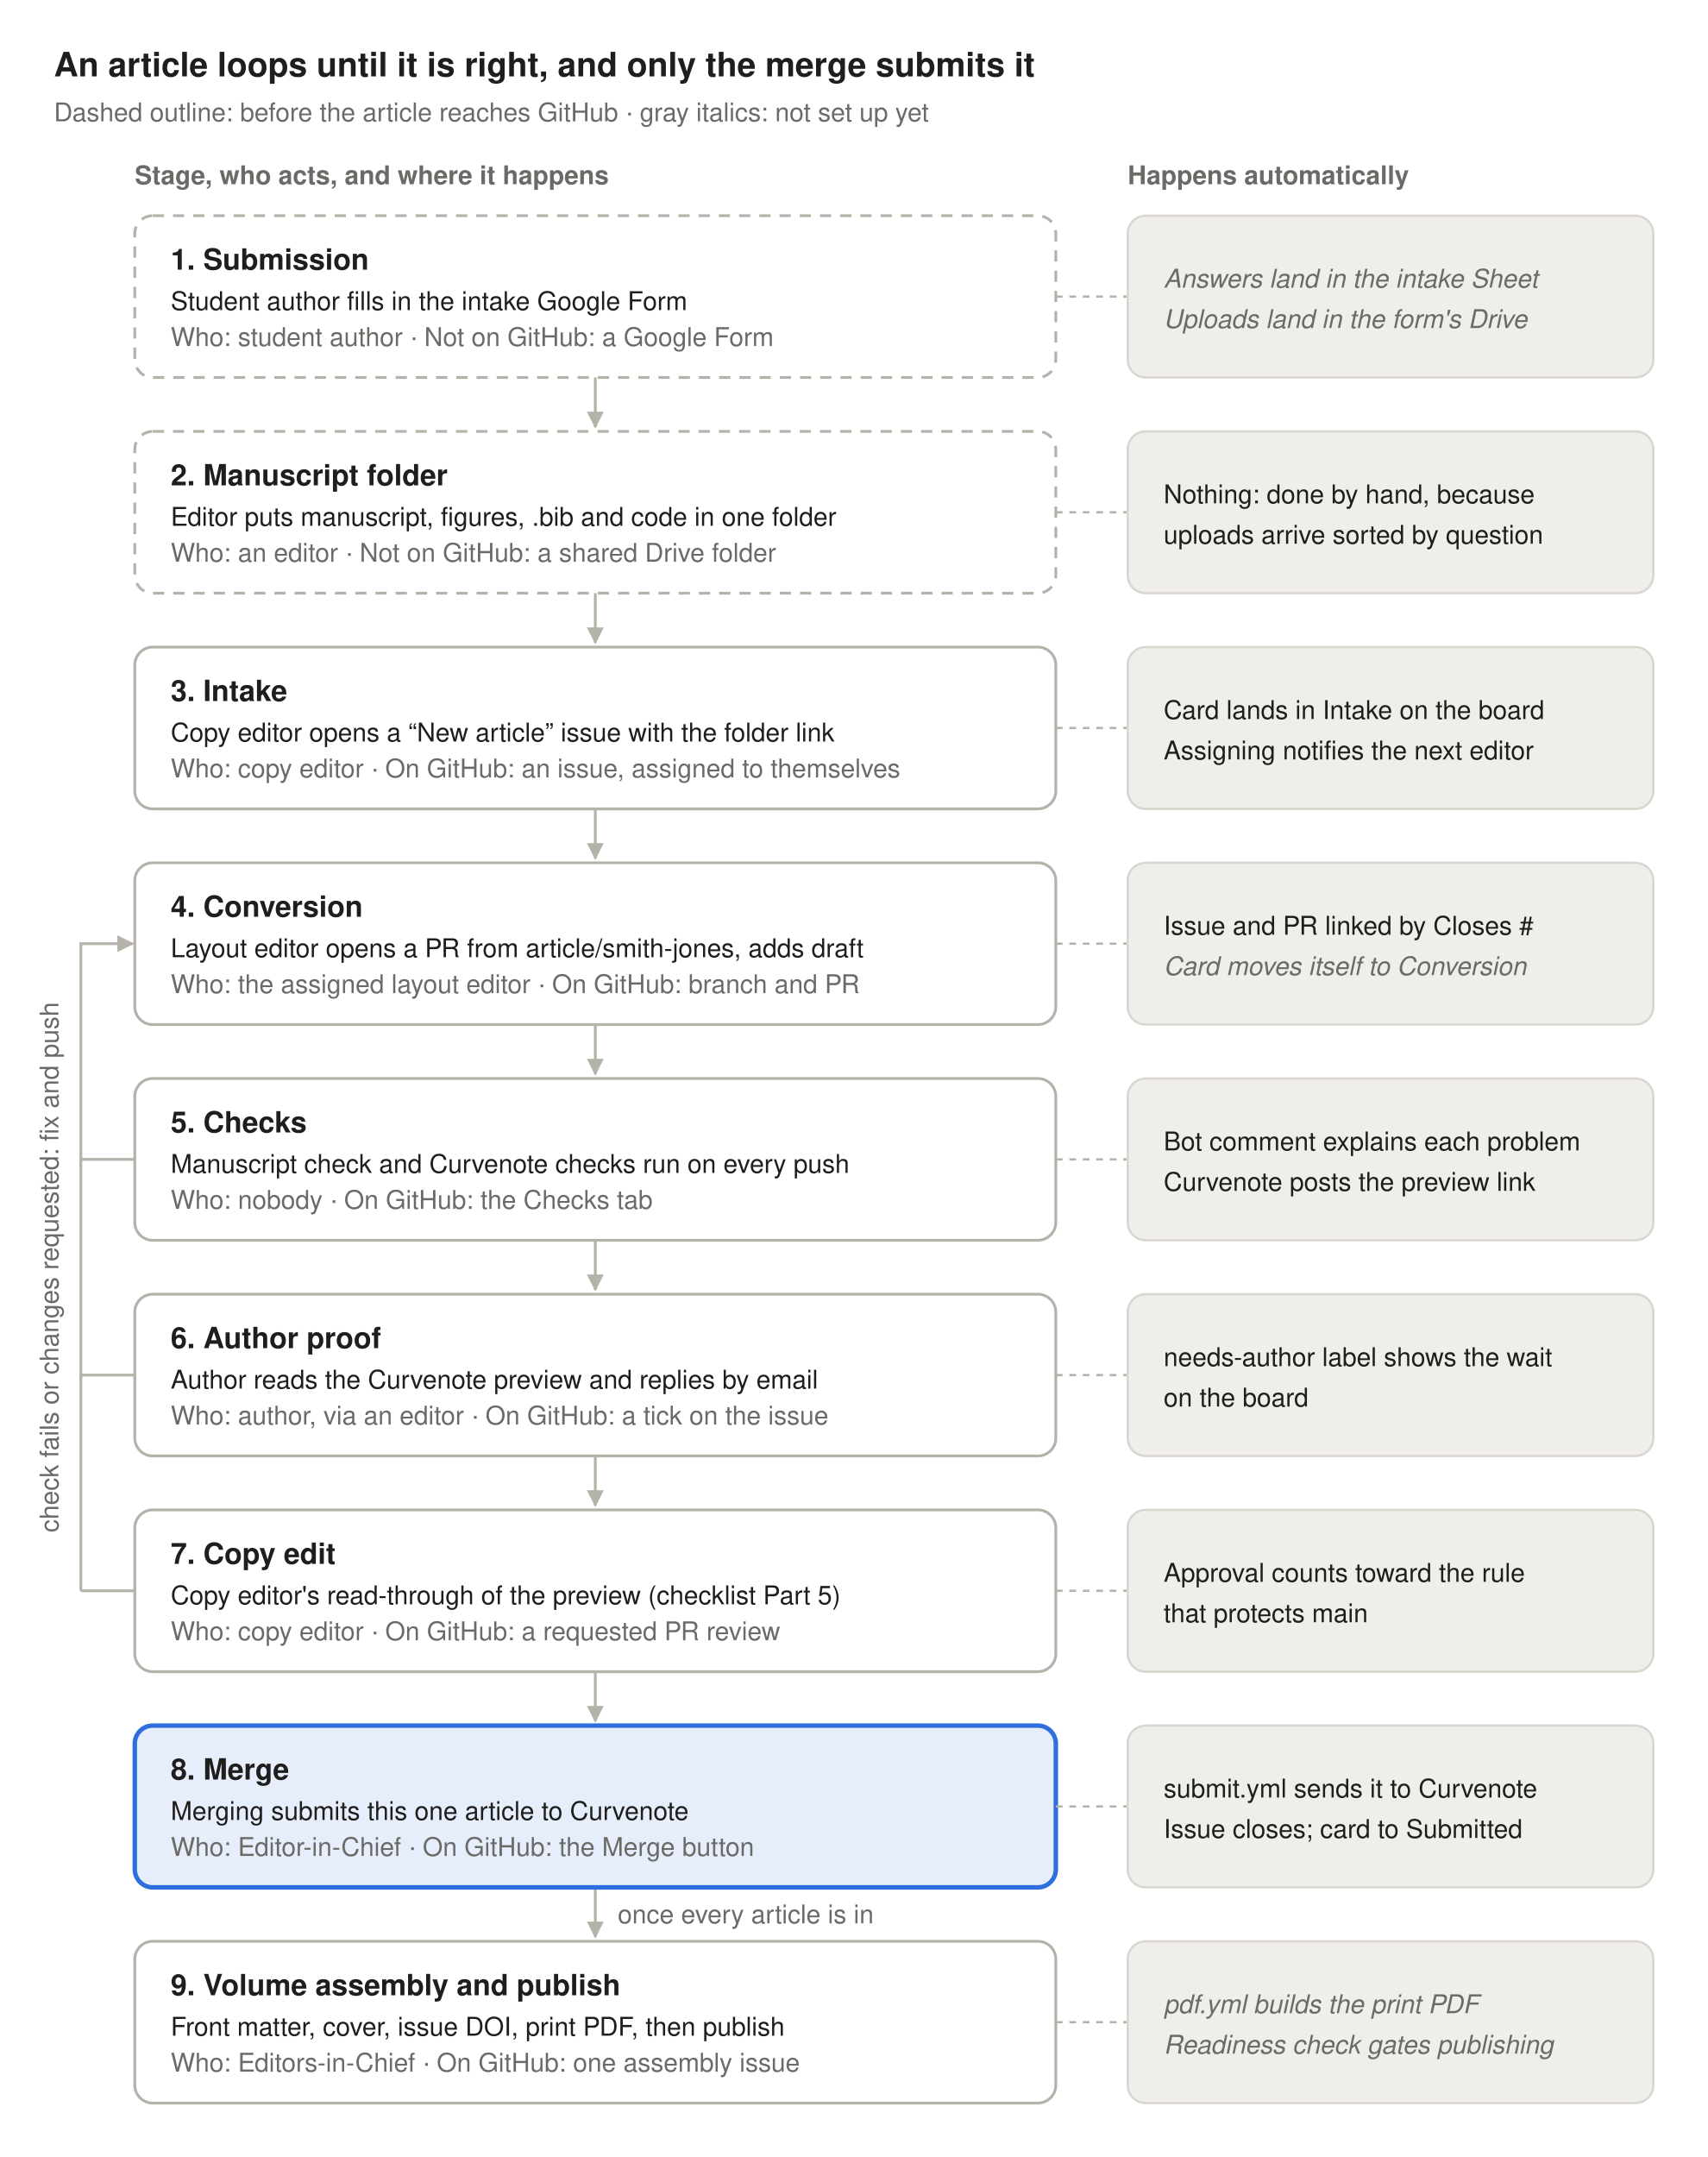
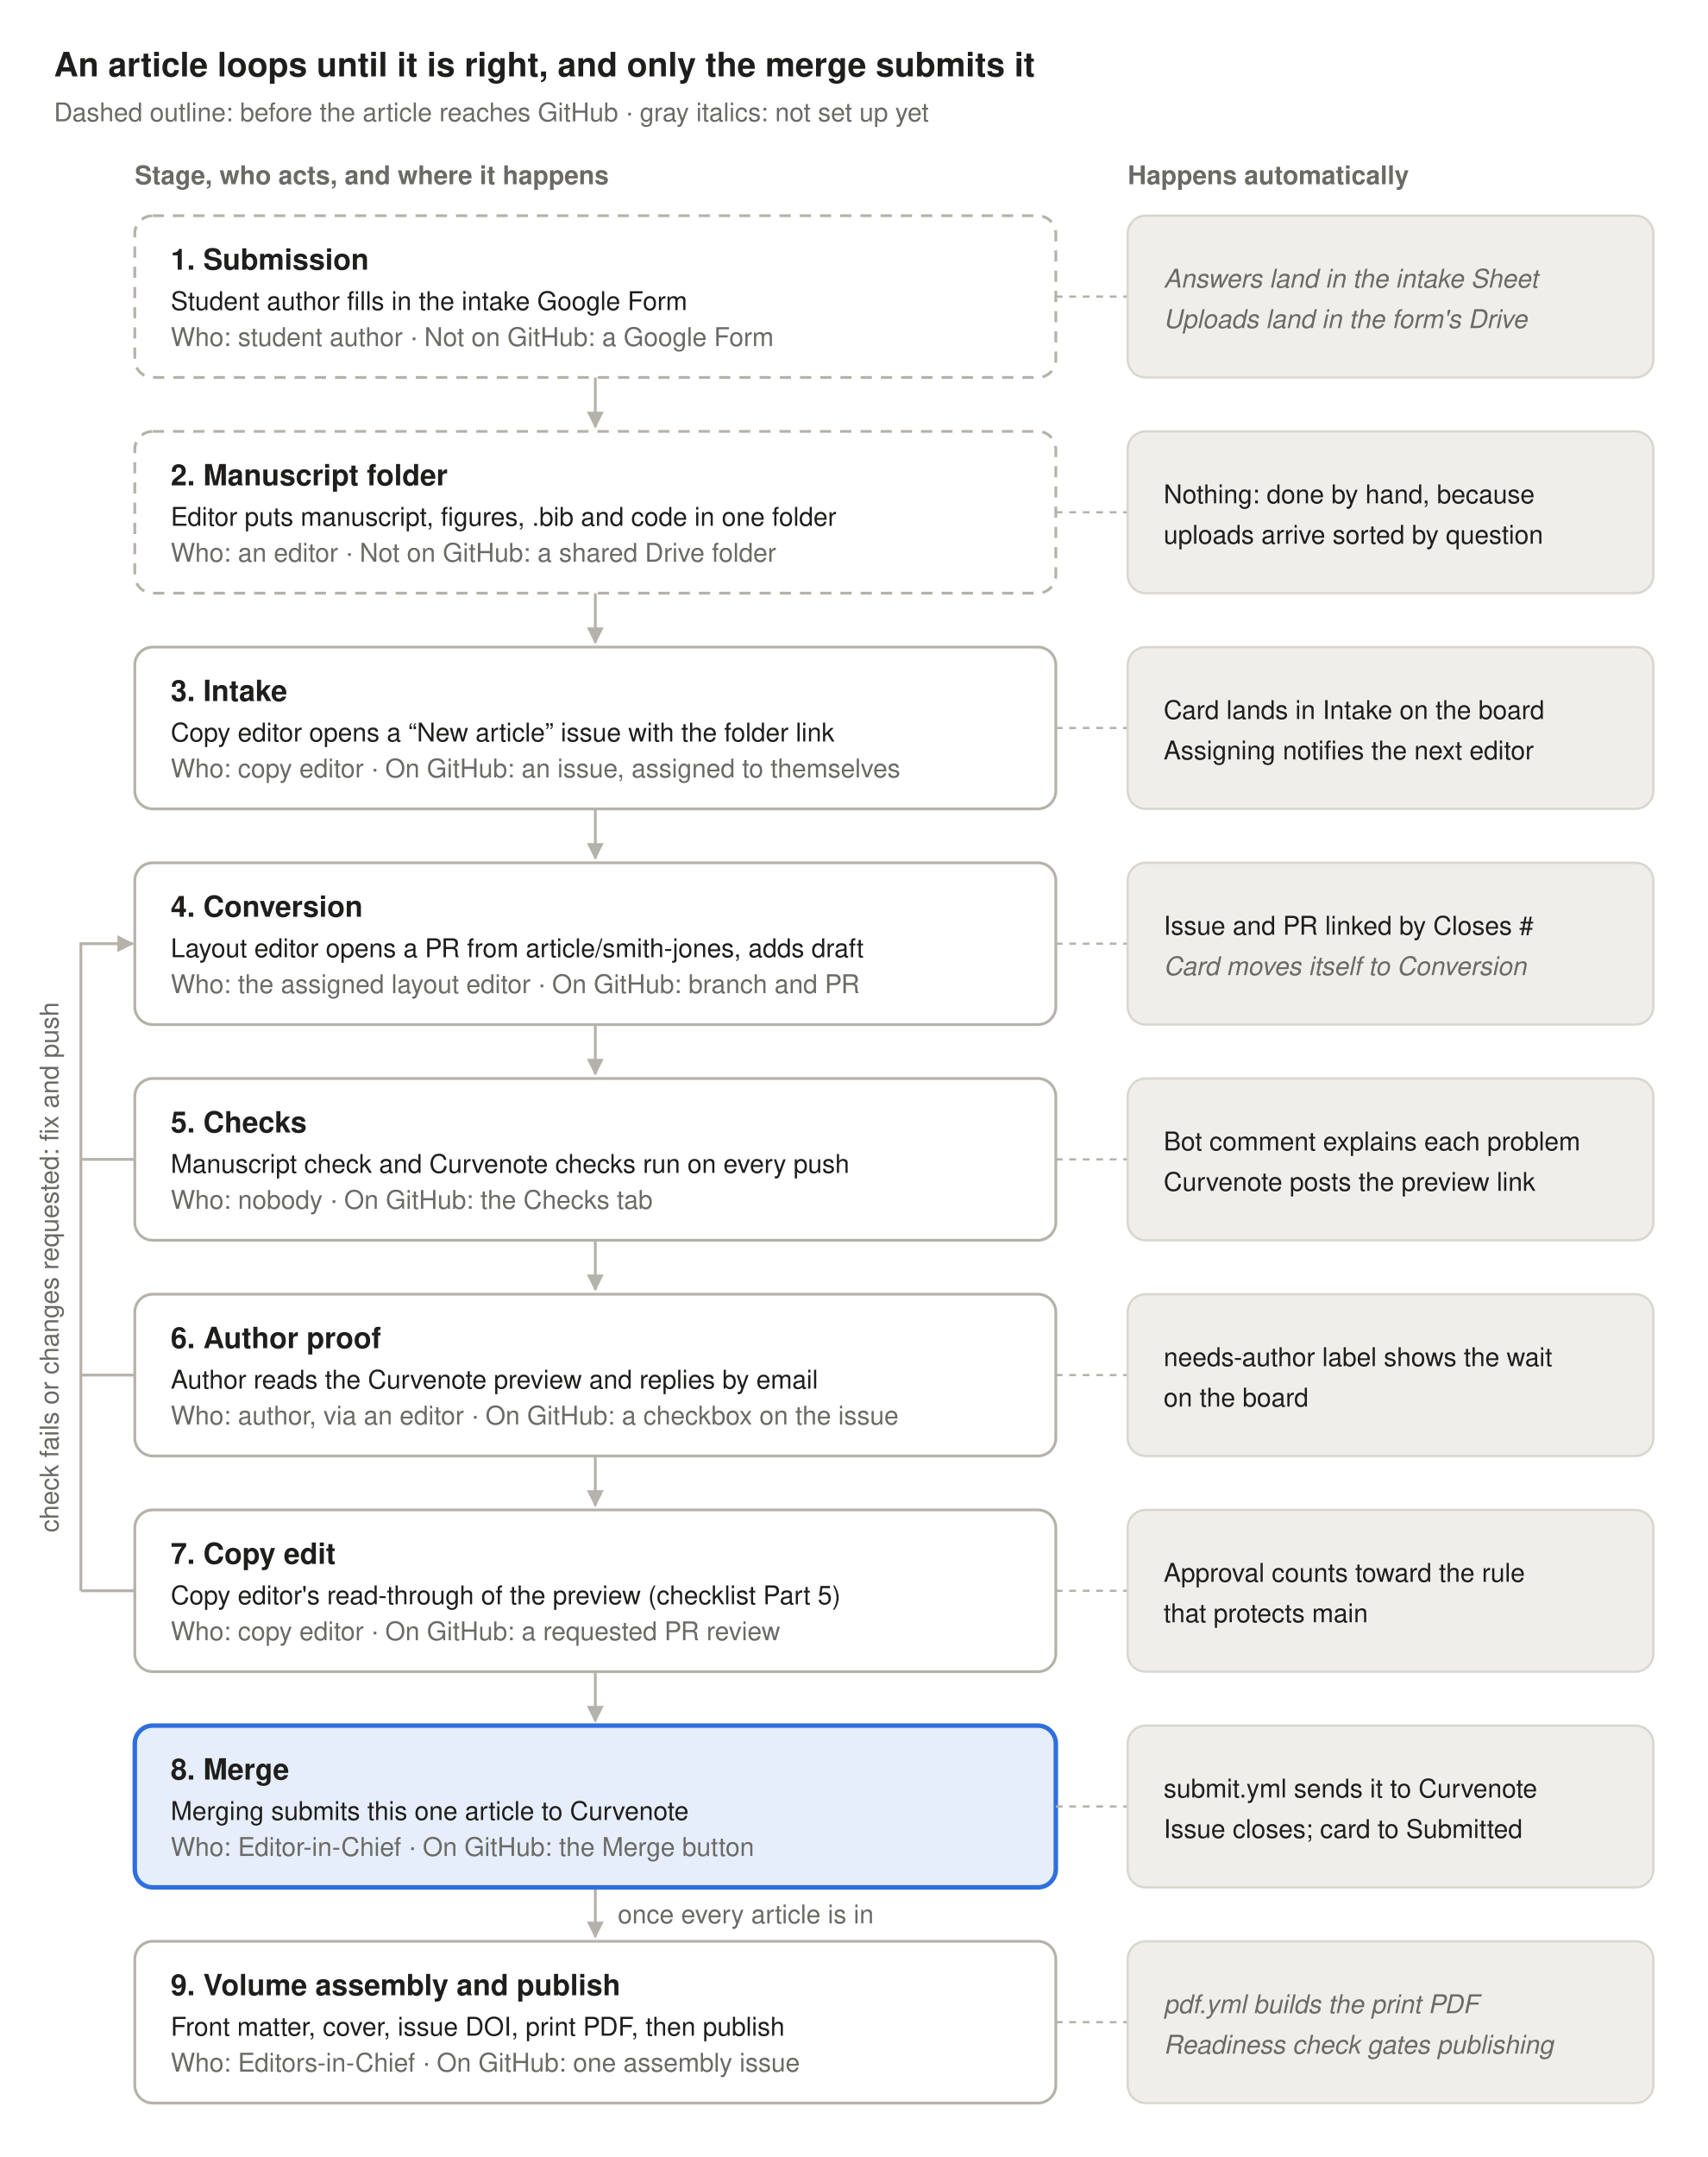
<svg xmlns="http://www.w3.org/2000/svg" viewBox="0 0 760 960" width="760" height="960" font-family="-apple-system, BlinkMacSystemFont, 'Segoe UI', Helvetica, Arial, sans-serif" role="img" aria-label="An article loops until it is right, and only the merge submits it">
  <defs>
    <marker id="arrow" viewBox="0 0 10 10" refX="9" refY="5" markerWidth="6" markerHeight="6" orient="auto-start-reverse">
      <path d="M0 0L10 5L0 10z" fill="#b5b2aa" />
    </marker>
  </defs>
  <text x="24" y="34" font-size="15" font-weight="600" fill="#1f1e1c" text-anchor="start">An article loops until it is right, and only the merge submits it</text>
  <text x="24" y="54" font-size="11.5" font-weight="400" fill="#6b6a66" text-anchor="start">Dashed outline: before the article reaches GitHub · gray italics: not set up yet</text>
  <text x="60" y="82" font-size="11.5" font-weight="600" fill="#6b6a66" text-anchor="start">Stage, who acts, and where it happens</text>
  <text x="502" y="82" font-size="11.5" font-weight="600" fill="#6b6a66" text-anchor="start">Happens automatically</text>
  <path d="M265 168V190" fill="none" stroke="#b5b2aa" stroke-width="1.25" marker-end="url(#arrow)" />
  <path d="M265 264V286" fill="none" stroke="#b5b2aa" stroke-width="1.25" marker-end="url(#arrow)" />
  <path d="M265 360V382" fill="none" stroke="#b5b2aa" stroke-width="1.25" marker-end="url(#arrow)" />
  <path d="M265 456V478" fill="none" stroke="#b5b2aa" stroke-width="1.25" marker-end="url(#arrow)" />
  <path d="M265 552V574" fill="none" stroke="#b5b2aa" stroke-width="1.25" marker-end="url(#arrow)" />
  <path d="M265 648V670" fill="none" stroke="#b5b2aa" stroke-width="1.25" marker-end="url(#arrow)" />
  <path d="M265 744V766" fill="none" stroke="#b5b2aa" stroke-width="1.25" marker-end="url(#arrow)" />
  <path d="M265 840V862" fill="none" stroke="#b5b2aa" stroke-width="1.25" marker-end="url(#arrow)" />
  <text x="275" y="856" font-size="11.5" font-weight="400" fill="#6b6a66" text-anchor="start">once every article is in</text>
  <path d="M60 516H36" fill="none" stroke="#b5b2aa" stroke-width="1.25" />
  <path d="M60 612H36" fill="none" stroke="#b5b2aa" stroke-width="1.25" />
  <path d="M60 708H36" fill="none" stroke="#b5b2aa" stroke-width="1.25" />
  <path d="M36 708V420H59" fill="none" stroke="#b5b2aa" stroke-width="1.25" marker-end="url(#arrow)" />
  <text x="26" y="564.0" font-size="11.5" font-weight="400" fill="#6b6a66" text-anchor="middle" transform="rotate(-90 26 564.0)">check fails or changes requested: fix and push</text>
  <rect x="60" y="96" width="410" height="72" rx="8" fill="none" stroke="#b5b2aa" stroke-width="1.25" stroke-dasharray="5 4" />
  <text x="76" y="120" font-size="13" font-weight="600" fill="#1f1e1c" text-anchor="start">1. Submission</text>
  <text x="76" y="138" font-size="11.5" font-weight="400" fill="#1f1e1c" text-anchor="start">Student author fills in the intake Google Form</text>
  <text x="76" y="154" font-size="11.5" font-weight="400" fill="#6b6a66" text-anchor="start">Who: student author · Not on GitHub: a Google Form</text>
  <line x1="470" y1="132" x2="502" y2="132" stroke="#b5b2aa" stroke-width="1" stroke-dasharray="3 3" />
  <rect x="502" y="96" width="234" height="72" rx="8" fill="#efeeea" stroke="#d9d6cf" stroke-width="1" />
  <text x="518" y="128" font-size="11.5" font-weight="400" fill="#6b6a66" text-anchor="start" font-style="italic">Answers land in the intake Sheet</text>
  <text x="518" y="146" font-size="11.5" font-weight="400" fill="#6b6a66" text-anchor="start" font-style="italic">Uploads land in the form's Drive</text>
  <rect x="60" y="192" width="410" height="72" rx="8" fill="none" stroke="#b5b2aa" stroke-width="1.25" stroke-dasharray="5 4" />
  <text x="76" y="216" font-size="13" font-weight="600" fill="#1f1e1c" text-anchor="start">2. Manuscript folder</text>
  <text x="76" y="234" font-size="11.5" font-weight="400" fill="#1f1e1c" text-anchor="start">Editor puts manuscript, figures, .bib and code in one folder</text>
  <text x="76" y="250" font-size="11.5" font-weight="400" fill="#6b6a66" text-anchor="start">Who: an editor · Not on GitHub: a shared Drive folder</text>
  <line x1="470" y1="228" x2="502" y2="228" stroke="#b5b2aa" stroke-width="1" stroke-dasharray="3 3" />
  <rect x="502" y="192" width="234" height="72" rx="8" fill="#efeeea" stroke="#d9d6cf" stroke-width="1" />
  <text x="518" y="224" font-size="11.5" font-weight="400" fill="#1f1e1c" text-anchor="start">Nothing: done by hand, because</text>
  <text x="518" y="242" font-size="11.5" font-weight="400" fill="#1f1e1c" text-anchor="start">uploads arrive sorted by question</text>
  <rect x="60" y="288" width="410" height="72" rx="8" fill="none" stroke="#b5b2aa" stroke-width="1.25" />
  <text x="76" y="312" font-size="13" font-weight="600" fill="#1f1e1c" text-anchor="start">3. Intake</text>
  <text x="76" y="330" font-size="11.5" font-weight="400" fill="#1f1e1c" text-anchor="start">Copy editor opens a “New article” issue with the folder link</text>
  <text x="76" y="346" font-size="11.5" font-weight="400" fill="#6b6a66" text-anchor="start">Who: copy editor · On GitHub: an issue, assigned to themselves</text>
  <line x1="470" y1="324" x2="502" y2="324" stroke="#b5b2aa" stroke-width="1" stroke-dasharray="3 3" />
  <rect x="502" y="288" width="234" height="72" rx="8" fill="#efeeea" stroke="#d9d6cf" stroke-width="1" />
  <text x="518" y="320" font-size="11.5" font-weight="400" fill="#1f1e1c" text-anchor="start">Card lands in Intake on the board</text>
  <text x="518" y="338" font-size="11.5" font-weight="400" fill="#1f1e1c" text-anchor="start">Assigning notifies the next editor</text>
  <rect x="60" y="384" width="410" height="72" rx="8" fill="none" stroke="#b5b2aa" stroke-width="1.25" />
  <text x="76" y="408" font-size="13" font-weight="600" fill="#1f1e1c" text-anchor="start">4. Conversion</text>
  <text x="76" y="426" font-size="11.5" font-weight="400" fill="#1f1e1c" text-anchor="start">Layout editor opens a PR from article/smith-jones, adds draft</text>
  <text x="76" y="442" font-size="11.5" font-weight="400" fill="#6b6a66" text-anchor="start">Who: the assigned layout editor · On GitHub: branch and PR</text>
  <line x1="470" y1="420" x2="502" y2="420" stroke="#b5b2aa" stroke-width="1" stroke-dasharray="3 3" />
  <rect x="502" y="384" width="234" height="72" rx="8" fill="#efeeea" stroke="#d9d6cf" stroke-width="1" />
  <text x="518" y="416" font-size="11.5" font-weight="400" fill="#1f1e1c" text-anchor="start">Issue and PR linked by Closes #</text>
  <text x="518" y="434" font-size="11.5" font-weight="400" fill="#6b6a66" text-anchor="start" font-style="italic">Card moves itself to Conversion</text>
  <rect x="60" y="480" width="410" height="72" rx="8" fill="none" stroke="#b5b2aa" stroke-width="1.25" />
  <text x="76" y="504" font-size="13" font-weight="600" fill="#1f1e1c" text-anchor="start">5. Checks</text>
  <text x="76" y="522" font-size="11.5" font-weight="400" fill="#1f1e1c" text-anchor="start">Manuscript check and Curvenote checks run on every push</text>
  <text x="76" y="538" font-size="11.5" font-weight="400" fill="#6b6a66" text-anchor="start">Who: nobody · On GitHub: the Checks tab</text>
  <line x1="470" y1="516" x2="502" y2="516" stroke="#b5b2aa" stroke-width="1" stroke-dasharray="3 3" />
  <rect x="502" y="480" width="234" height="72" rx="8" fill="#efeeea" stroke="#d9d6cf" stroke-width="1" />
  <text x="518" y="512" font-size="11.5" font-weight="400" fill="#1f1e1c" text-anchor="start">Bot comment explains each problem</text>
  <text x="518" y="530" font-size="11.5" font-weight="400" fill="#1f1e1c" text-anchor="start">Curvenote posts the preview link</text>
  <rect x="60" y="576" width="410" height="72" rx="8" fill="none" stroke="#b5b2aa" stroke-width="1.25" />
  <text x="76" y="600" font-size="13" font-weight="600" fill="#1f1e1c" text-anchor="start">6. Author proof</text>
  <text x="76" y="618" font-size="11.5" font-weight="400" fill="#1f1e1c" text-anchor="start">Author reads the Curvenote preview and replies by email</text>
-   <text x="76" y="634" font-size="11.5" font-weight="400" fill="#6b6a66" text-anchor="start">Who: author, via an editor · On GitHub: a tick on the issue</text>
+   <text x="76" y="634" font-size="11.5" font-weight="400" fill="#6b6a66" text-anchor="start">Who: author, via an editor · On GitHub: a checkbox on the issue</text>
  <line x1="470" y1="612" x2="502" y2="612" stroke="#b5b2aa" stroke-width="1" stroke-dasharray="3 3" />
  <rect x="502" y="576" width="234" height="72" rx="8" fill="#efeeea" stroke="#d9d6cf" stroke-width="1" />
  <text x="518" y="608" font-size="11.5" font-weight="400" fill="#1f1e1c" text-anchor="start">needs-author label shows the wait</text>
  <text x="518" y="626" font-size="11.5" font-weight="400" fill="#1f1e1c" text-anchor="start">on the board</text>
  <rect x="60" y="672" width="410" height="72" rx="8" fill="none" stroke="#b5b2aa" stroke-width="1.25" />
  <text x="76" y="696" font-size="13" font-weight="600" fill="#1f1e1c" text-anchor="start">7. Copy edit</text>
  <text x="76" y="714" font-size="11.5" font-weight="400" fill="#1f1e1c" text-anchor="start">Copy editor's read-through of the preview (checklist Part 5)</text>
  <text x="76" y="730" font-size="11.5" font-weight="400" fill="#6b6a66" text-anchor="start">Who: copy editor · On GitHub: a requested PR review</text>
  <line x1="470" y1="708" x2="502" y2="708" stroke="#b5b2aa" stroke-width="1" stroke-dasharray="3 3" />
  <rect x="502" y="672" width="234" height="72" rx="8" fill="#efeeea" stroke="#d9d6cf" stroke-width="1" />
  <text x="518" y="704" font-size="11.5" font-weight="400" fill="#1f1e1c" text-anchor="start">Approval counts toward the rule</text>
  <text x="518" y="722" font-size="11.5" font-weight="400" fill="#1f1e1c" text-anchor="start">that protects main</text>
  <rect x="60" y="768" width="410" height="72" rx="8" fill="#e6eefb" stroke="#2f6fdd" stroke-width="2" />
  <text x="76" y="792" font-size="13" font-weight="600" fill="#1f1e1c" text-anchor="start">8. Merge</text>
  <text x="76" y="810" font-size="11.5" font-weight="400" fill="#1f1e1c" text-anchor="start">Merging submits this one article to Curvenote</text>
  <text x="76" y="826" font-size="11.5" font-weight="400" fill="#6b6a66" text-anchor="start">Who: Editor-in-Chief · On GitHub: the Merge button</text>
  <line x1="470" y1="804" x2="502" y2="804" stroke="#b5b2aa" stroke-width="1" stroke-dasharray="3 3" />
  <rect x="502" y="768" width="234" height="72" rx="8" fill="#efeeea" stroke="#d9d6cf" stroke-width="1" />
  <text x="518" y="800" font-size="11.5" font-weight="400" fill="#1f1e1c" text-anchor="start">submit.yml sends it to Curvenote</text>
  <text x="518" y="818" font-size="11.5" font-weight="400" fill="#1f1e1c" text-anchor="start">Issue closes; card to Submitted</text>
  <rect x="60" y="864" width="410" height="72" rx="8" fill="none" stroke="#b5b2aa" stroke-width="1.25" />
  <text x="76" y="888" font-size="13" font-weight="600" fill="#1f1e1c" text-anchor="start">9. Volume assembly and publish</text>
  <text x="76" y="906" font-size="11.5" font-weight="400" fill="#1f1e1c" text-anchor="start">Front matter, cover, issue DOI, print PDF, then publish</text>
  <text x="76" y="922" font-size="11.5" font-weight="400" fill="#6b6a66" text-anchor="start">Who: Editors-in-Chief · On GitHub: one assembly issue</text>
  <line x1="470" y1="900" x2="502" y2="900" stroke="#b5b2aa" stroke-width="1" stroke-dasharray="3 3" />
  <rect x="502" y="864" width="234" height="72" rx="8" fill="#efeeea" stroke="#d9d6cf" stroke-width="1" />
  <text x="518" y="896" font-size="11.5" font-weight="400" fill="#6b6a66" text-anchor="start" font-style="italic">pdf.yml builds the print PDF</text>
  <text x="518" y="914" font-size="11.5" font-weight="400" fill="#6b6a66" text-anchor="start" font-style="italic">Readiness check gates publishing</text>
</svg>
